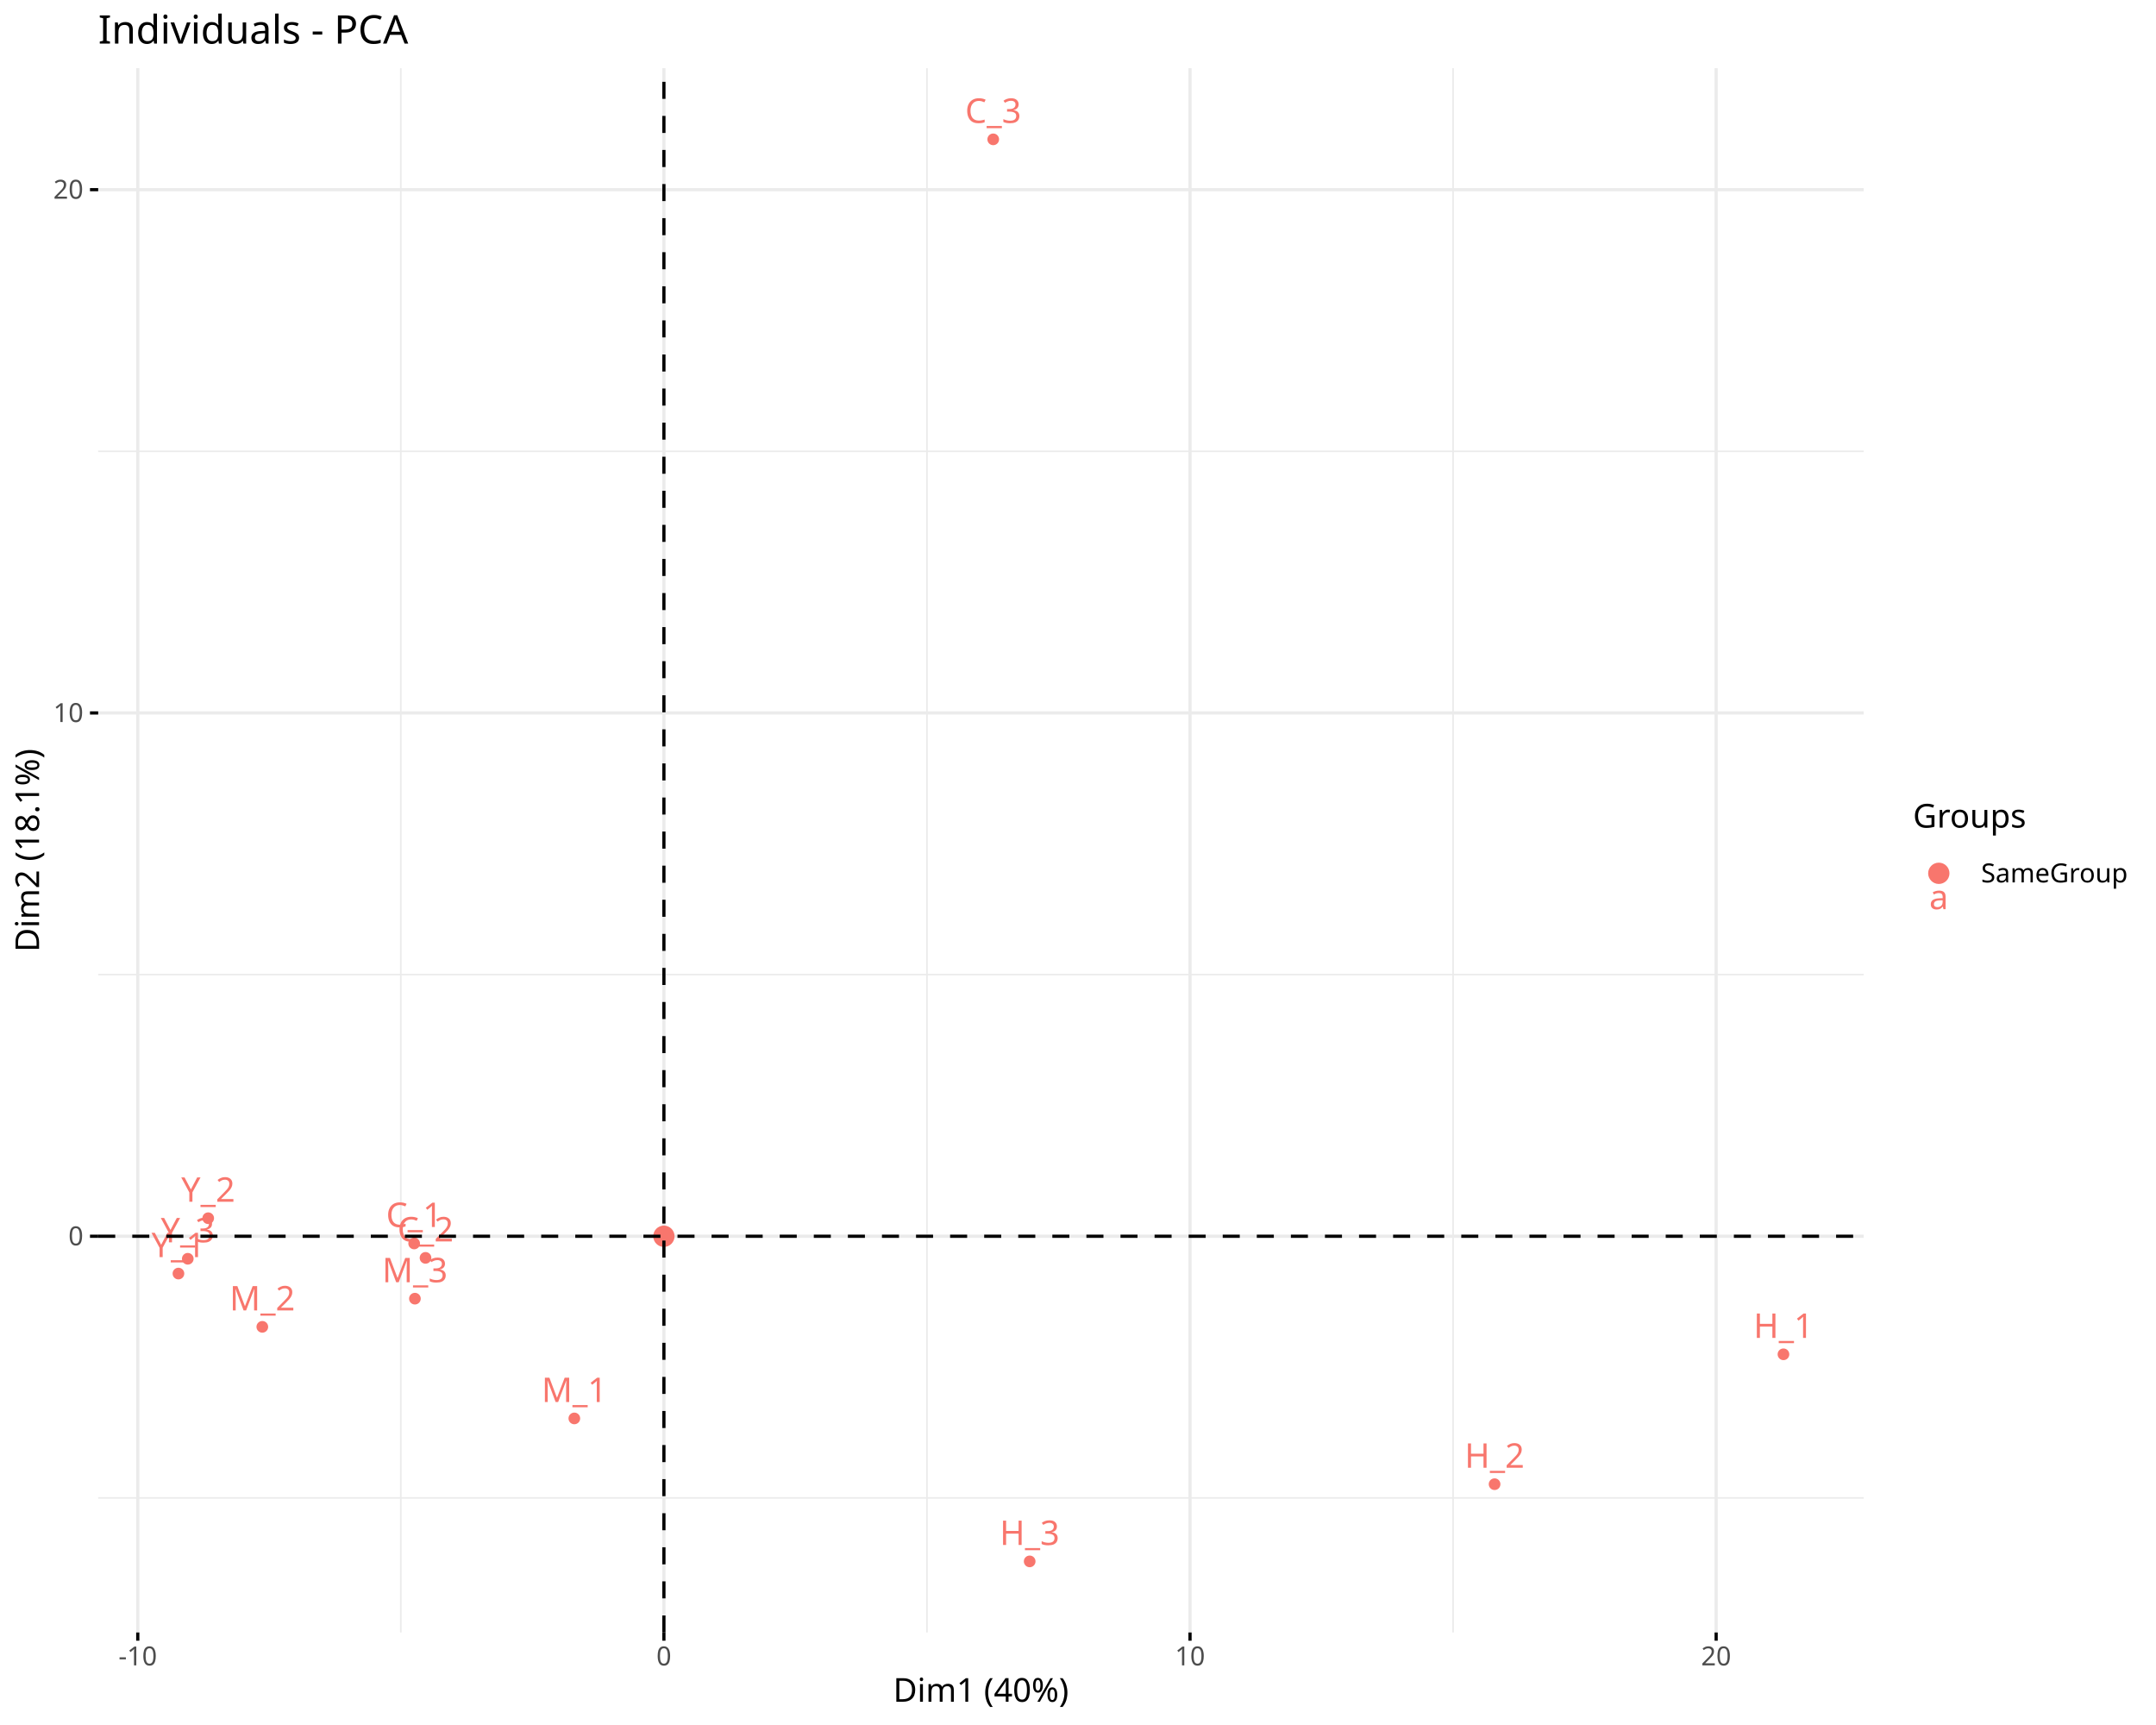
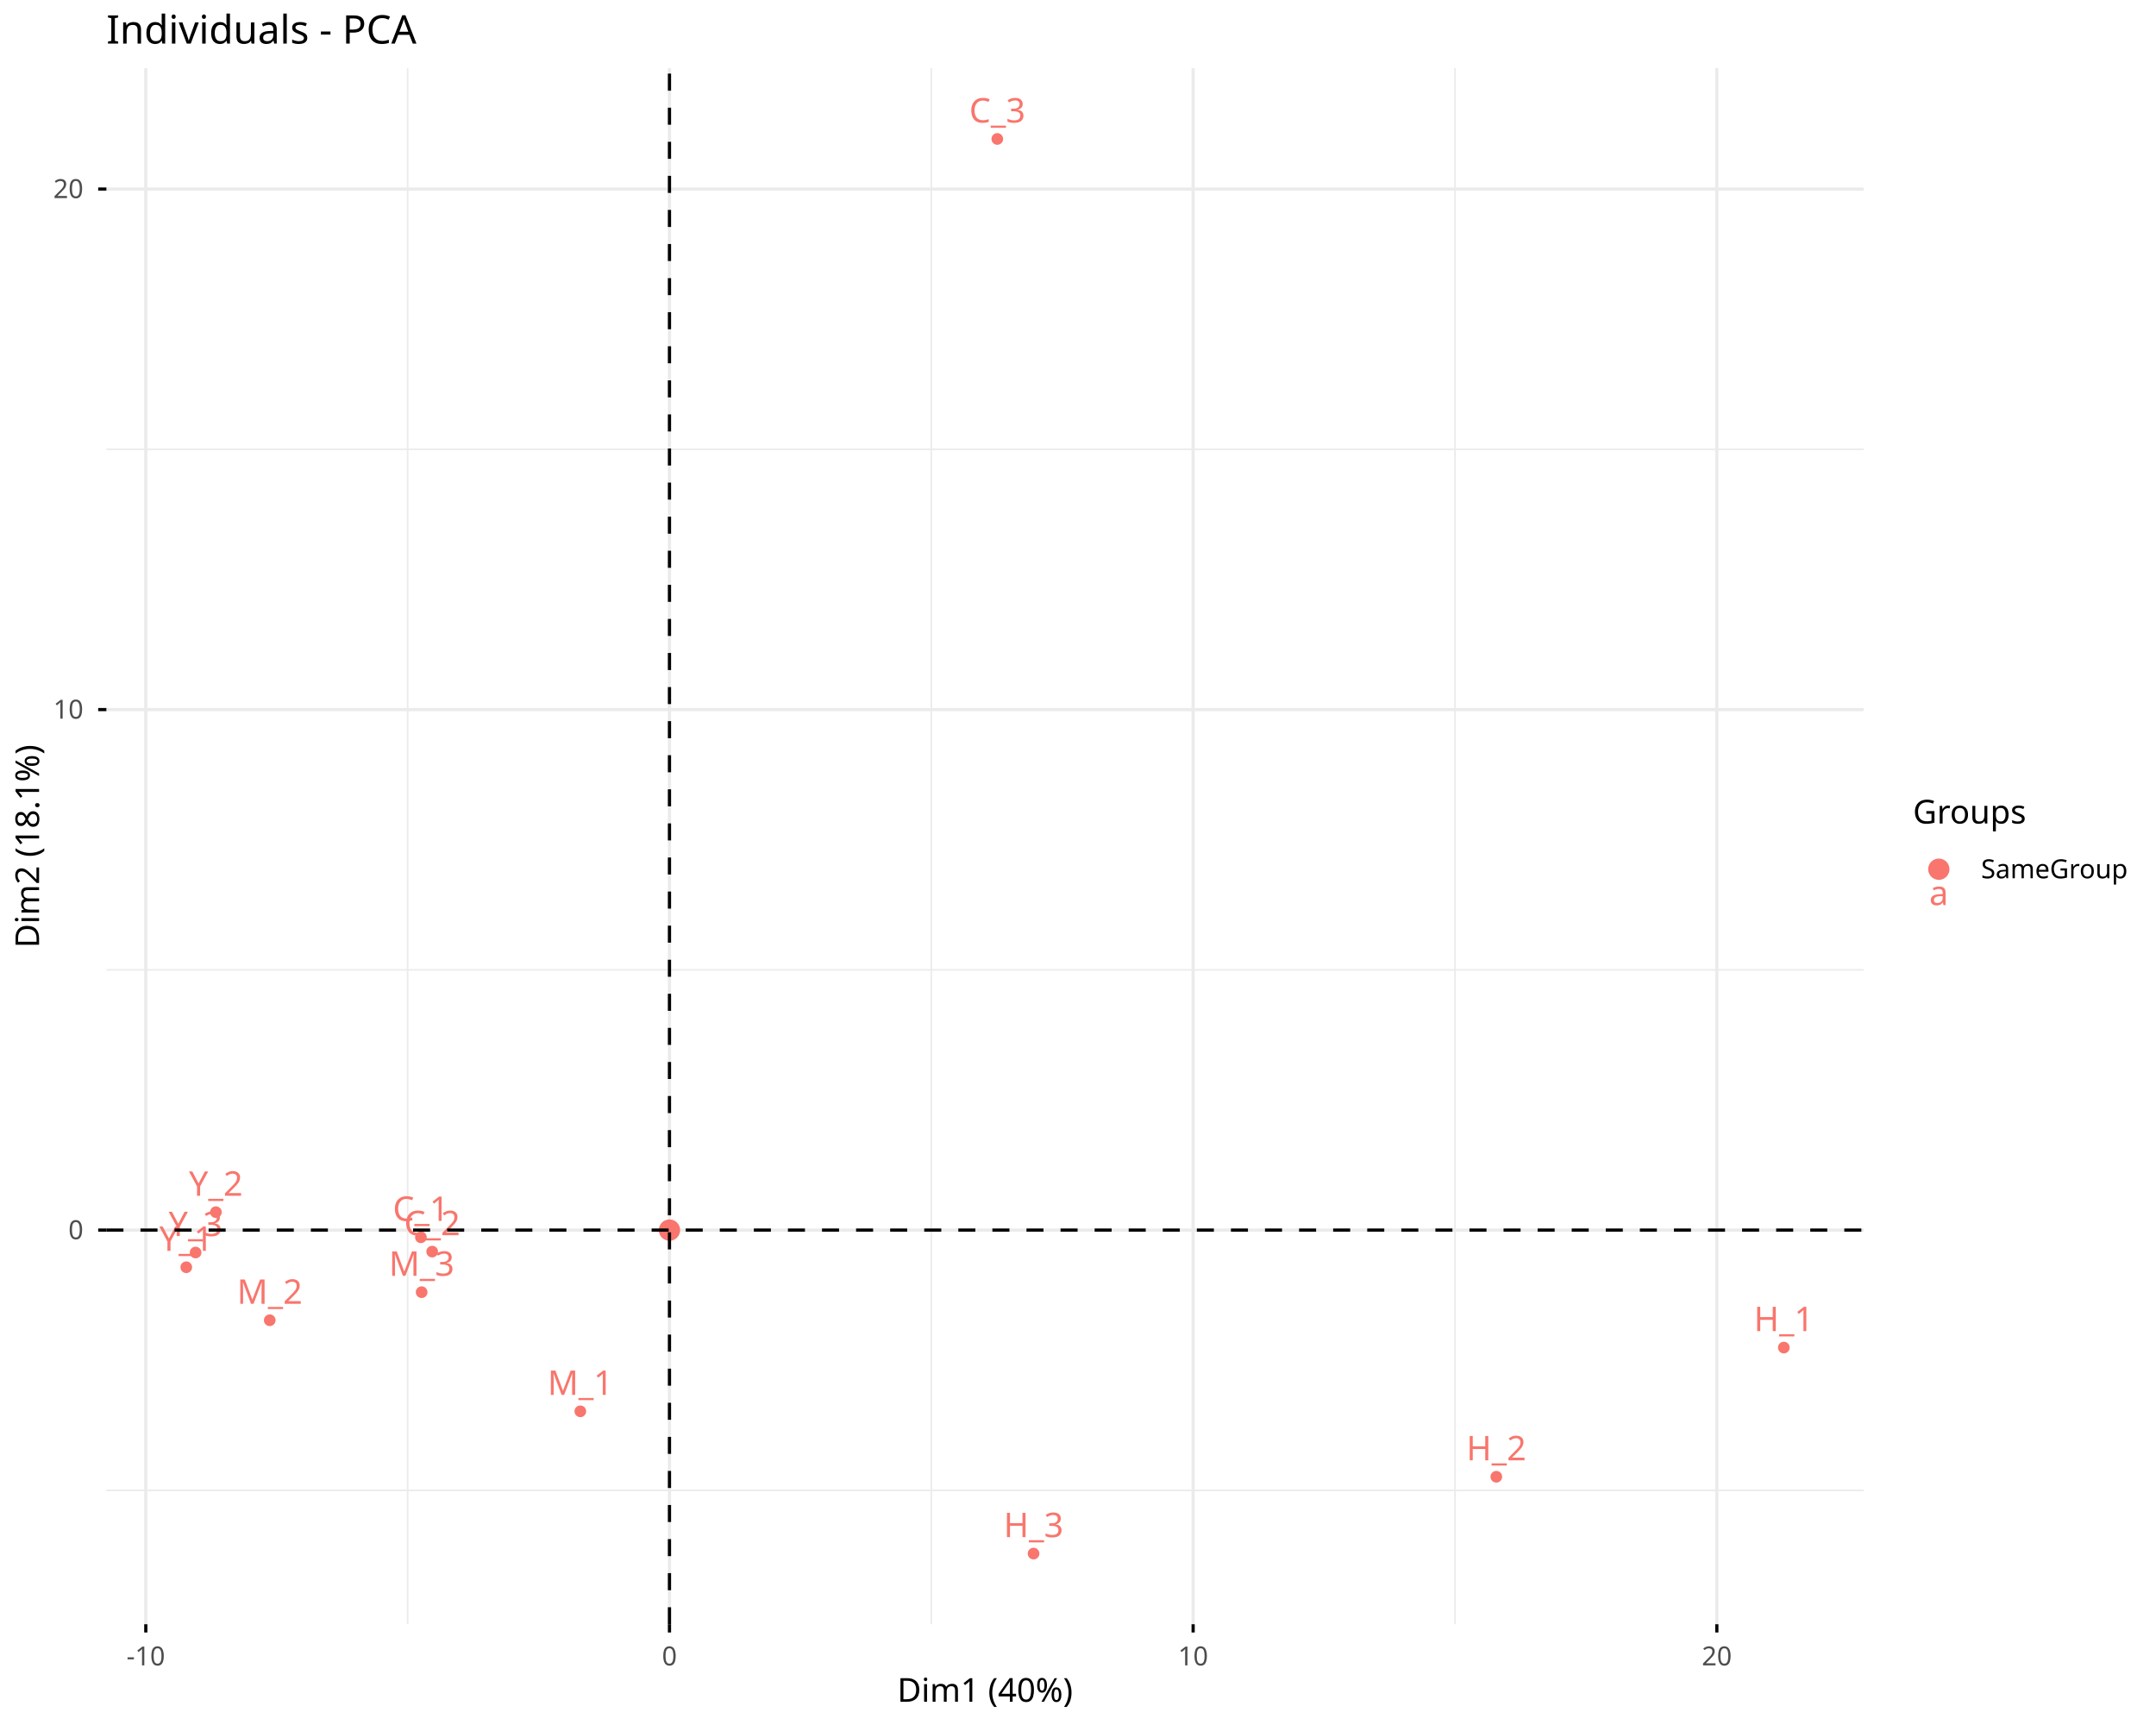
<svg xmlns="http://www.w3.org/2000/svg" class="svglite" data-engine-version="2.0" width="720.00pt" height="576.00pt" viewBox="0 0 720.00 576.00">
  <defs>
    <style type="text/css">
    .svglite line, .svglite polyline, .svglite polygon, .svglite path, .svglite rect, .svglite circle {
      fill: none;
      stroke: #000000;
      stroke-linecap: round;
      stroke-linejoin: round;
      stroke-miterlimit: 10.00;
    }
  </style>
  </defs>
  <rect width="100%" height="100%" style="stroke: none; fill: #FFFFFF;" />
  <defs>
    <clipPath id="cpMC4wMHw3MjAuMDB8MC4wMHw1NzYuMDA=">
      <rect x="0.00" y="0.00" width="720.00" height="576.00" />
    </clipPath>
  </defs>
  <g clip-path="url(#cpMC4wMHw3MjAuMDB8MC4wMHw1NzYuMDA=)">
- </g>
+     <rect x="0.00" y="0.00" width="720.00" height="576.00" style="stroke-width: 1.07; stroke: none; fill: #FFFFFF;" />
+   </g>
  <defs>
-     <clipPath id="cpMzIuNzl8NjIyLjM5fDIyLjc4fDU0NS4xMQ==">
-       <rect x="32.79" y="22.78" width="589.59" height="522.33" />
+     <clipPath id="cpMzUuNTN8NjIyLjM5fDIyLjc4fDU0Mi4zNw==">
+       <rect x="35.53" y="22.78" width="586.85" height="519.59" />
    </clipPath>
  </defs>
-   <g clip-path="url(#cpMzIuNzl8NjIyLjM5fDIyLjc4fDU0NS4xMQ==)">
-     <polyline points="32.79,500.17 622.39,500.17 " style="stroke-width: 0.53; stroke: #EBEBEB; stroke-linecap: butt;" />
-     <polyline points="32.79,325.43 622.39,325.43 " style="stroke-width: 0.53; stroke: #EBEBEB; stroke-linecap: butt;" />
-     <polyline points="32.79,150.70 622.39,150.70 " style="stroke-width: 0.53; stroke: #EBEBEB; stroke-linecap: butt;" />
-     <polyline points="133.86,545.11 133.86,22.78 " style="stroke-width: 0.53; stroke: #EBEBEB; stroke-linecap: butt;" />
-     <polyline points="309.56,545.11 309.56,22.78 " style="stroke-width: 0.53; stroke: #EBEBEB; stroke-linecap: butt;" />
-     <polyline points="485.26,545.11 485.26,22.78 " style="stroke-width: 0.53; stroke: #EBEBEB; stroke-linecap: butt;" />
-     <polyline points="32.79,412.80 622.39,412.80 " style="stroke-width: 1.07; stroke: #EBEBEB; stroke-linecap: butt;" />
-     <polyline points="32.79,238.06 622.39,238.06 " style="stroke-width: 1.07; stroke: #EBEBEB; stroke-linecap: butt;" />
-     <polyline points="32.79,63.33 622.39,63.33 " style="stroke-width: 1.07; stroke: #EBEBEB; stroke-linecap: butt;" />
-     <polyline points="46.01,545.11 46.01,22.78 " style="stroke-width: 1.07; stroke: #EBEBEB; stroke-linecap: butt;" />
-     <polyline points="221.71,545.11 221.71,22.78 " style="stroke-width: 1.07; stroke: #EBEBEB; stroke-linecap: butt;" />
-     <polyline points="397.41,545.11 397.41,22.78 " style="stroke-width: 1.07; stroke: #EBEBEB; stroke-linecap: butt;" />
-     <polyline points="573.11,545.11 573.11,22.78 " style="stroke-width: 1.07; stroke: #EBEBEB; stroke-linecap: butt;" />
-     <circle cx="138.31" cy="415.21" r="1.95" style="stroke-width: 0.71; stroke: none; fill: #F8766D;" />
-     <circle cx="142.10" cy="420.02" r="1.95" style="stroke-width: 0.71; stroke: none; fill: #F8766D;" />
-     <circle cx="331.69" cy="46.53" r="1.95" style="stroke-width: 0.71; stroke: none; fill: #F8766D;" />
-     <circle cx="595.59" cy="452.22" r="1.95" style="stroke-width: 0.71; stroke: none; fill: #F8766D;" />
-     <circle cx="499.12" cy="495.59" r="1.95" style="stroke-width: 0.71; stroke: none; fill: #F8766D;" />
-     <circle cx="343.86" cy="521.37" r="1.95" style="stroke-width: 0.71; stroke: none; fill: #F8766D;" />
-     <circle cx="191.80" cy="473.63" r="1.95" style="stroke-width: 0.71; stroke: none; fill: #F8766D;" />
-     <circle cx="87.60" cy="443.05" r="1.95" style="stroke-width: 0.71; stroke: none; fill: #F8766D;" />
-     <circle cx="138.56" cy="433.64" r="1.95" style="stroke-width: 0.71; stroke: none; fill: #F8766D;" />
-     <circle cx="59.59" cy="425.26" r="1.95" style="stroke-width: 0.71; stroke: none; fill: #F8766D;" />
-     <circle cx="69.53" cy="406.78" r="1.95" style="stroke-width: 0.71; stroke: none; fill: #F8766D;" />
-     <circle cx="62.71" cy="420.32" r="1.95" style="stroke-width: 0.71; stroke: none; fill: #F8766D;" />
-     <circle cx="221.71" cy="412.80" r="3.56" style="stroke-width: 0.71; stroke: none; fill: #F8766D;" />
-     <text x="138.31" y="409.72" text-anchor="middle" style="font-size: 11.38px; fill: #F8766D; font-family: sans;" textLength="20.88px" lengthAdjust="spacingAndGlyphs">C_1</text>
-     <text x="142.10" y="414.53" text-anchor="middle" style="font-size: 11.38px; fill: #F8766D; font-family: sans;" textLength="20.88px" lengthAdjust="spacingAndGlyphs">C_2</text>
-     <text x="331.69" y="41.04" text-anchor="middle" style="font-size: 11.38px; fill: #F8766D; font-family: sans;" textLength="20.88px" lengthAdjust="spacingAndGlyphs">C_3</text>
-     <text x="595.59" y="446.74" text-anchor="middle" style="font-size: 11.38px; fill: #F8766D; font-family: sans;" textLength="20.88px" lengthAdjust="spacingAndGlyphs">H_1</text>
-     <text x="499.12" y="490.10" text-anchor="middle" style="font-size: 11.38px; fill: #F8766D; font-family: sans;" textLength="20.88px" lengthAdjust="spacingAndGlyphs">H_2</text>
-     <text x="343.86" y="515.89" text-anchor="middle" style="font-size: 11.38px; fill: #F8766D; font-family: sans;" textLength="20.88px" lengthAdjust="spacingAndGlyphs">H_3</text>
-     <text x="191.80" y="468.15" text-anchor="middle" style="font-size: 11.38px; fill: #F8766D; font-family: sans;" textLength="22.15px" lengthAdjust="spacingAndGlyphs">M_1</text>
-     <text x="87.60" y="437.57" text-anchor="middle" style="font-size: 11.38px; fill: #F8766D; font-family: sans;" textLength="22.15px" lengthAdjust="spacingAndGlyphs">M_2</text>
-     <text x="138.56" y="428.16" text-anchor="middle" style="font-size: 11.38px; fill: #F8766D; font-family: sans;" textLength="22.15px" lengthAdjust="spacingAndGlyphs">M_3</text>
-     <text x="59.59" y="419.78" text-anchor="middle" style="font-size: 11.38px; fill: #F8766D; font-family: sans;" textLength="20.25px" lengthAdjust="spacingAndGlyphs">Y_1</text>
-     <text x="69.53" y="401.29" text-anchor="middle" style="font-size: 11.38px; fill: #F8766D; font-family: sans;" textLength="20.25px" lengthAdjust="spacingAndGlyphs">Y_2</text>
-     <text x="62.71" y="414.83" text-anchor="middle" style="font-size: 11.38px; fill: #F8766D; font-family: sans;" textLength="20.25px" lengthAdjust="spacingAndGlyphs">Y_3</text>
-     <line x1="32.79" y1="412.80" x2="622.39" y2="412.80" style="stroke-width: 1.07; stroke-dasharray: 5.69,5.69; stroke-linecap: butt;" />
-     <line x1="221.71" y1="545.11" x2="221.71" y2="22.78" style="stroke-width: 1.07; stroke-dasharray: 5.69,5.69; stroke-linecap: butt;" />
+   <g clip-path="url(#cpMzUuNTN8NjIyLjM5fDIyLjc4fDU0Mi4zNw==)">
+     <polyline points="35.53,497.66 622.39,497.66 " style="stroke-width: 0.53; stroke: #EBEBEB; stroke-linecap: butt;" />
+     <polyline points="35.53,323.84 622.39,323.84 " style="stroke-width: 0.53; stroke: #EBEBEB; stroke-linecap: butt;" />
+     <polyline points="35.53,150.03 622.39,150.03 " style="stroke-width: 0.53; stroke: #EBEBEB; stroke-linecap: butt;" />
+     <polyline points="136.13,542.37 136.13,22.78 " style="stroke-width: 0.53; stroke: #EBEBEB; stroke-linecap: butt;" />
+     <polyline points="311.01,542.37 311.01,22.78 " style="stroke-width: 0.53; stroke: #EBEBEB; stroke-linecap: butt;" />
+     <polyline points="485.89,542.37 485.89,22.78 " style="stroke-width: 0.53; stroke: #EBEBEB; stroke-linecap: butt;" />
+     <polyline points="35.53,410.75 622.39,410.75 " style="stroke-width: 1.07; stroke: #EBEBEB; stroke-linecap: butt;" />
+     <polyline points="35.53,236.94 622.39,236.94 " style="stroke-width: 1.07; stroke: #EBEBEB; stroke-linecap: butt;" />
+     <polyline points="35.53,63.12 622.39,63.12 " style="stroke-width: 1.07; stroke: #EBEBEB; stroke-linecap: butt;" />
+     <polyline points="48.69,542.37 48.69,22.78 " style="stroke-width: 1.07; stroke: #EBEBEB; stroke-linecap: butt;" />
+     <polyline points="223.57,542.37 223.57,22.78 " style="stroke-width: 1.07; stroke: #EBEBEB; stroke-linecap: butt;" />
+     <polyline points="398.45,542.37 398.45,22.78 " style="stroke-width: 1.07; stroke: #EBEBEB; stroke-linecap: butt;" />
+     <polyline points="573.34,542.37 573.34,22.78 " style="stroke-width: 1.07; stroke: #EBEBEB; stroke-linecap: butt;" />
+     <circle cx="140.56" cy="413.15" r="1.95" style="stroke-width: 0.71; stroke: none; fill: #F8766D;" />
+     <circle cx="144.33" cy="417.93" r="1.95" style="stroke-width: 0.71; stroke: none; fill: #F8766D;" />
+     <circle cx="333.05" cy="46.40" r="1.95" style="stroke-width: 0.71; stroke: none; fill: #F8766D;" />
+     <circle cx="595.71" cy="449.97" r="1.95" style="stroke-width: 0.71; stroke: none; fill: #F8766D;" />
+     <circle cx="499.70" cy="493.11" r="1.95" style="stroke-width: 0.71; stroke: none; fill: #F8766D;" />
+     <circle cx="345.16" cy="518.76" r="1.95" style="stroke-width: 0.71; stroke: none; fill: #F8766D;" />
+     <circle cx="193.80" cy="471.26" r="1.95" style="stroke-width: 0.71; stroke: none; fill: #F8766D;" />
+     <circle cx="90.08" cy="440.85" r="1.95" style="stroke-width: 0.71; stroke: none; fill: #F8766D;" />
+     <circle cx="140.81" cy="431.48" r="1.95" style="stroke-width: 0.71; stroke: none; fill: #F8766D;" />
+     <circle cx="62.21" cy="423.15" r="1.95" style="stroke-width: 0.71; stroke: none; fill: #F8766D;" />
+     <circle cx="72.10" cy="404.76" r="1.95" style="stroke-width: 0.71; stroke: none; fill: #F8766D;" />
+     <circle cx="65.32" cy="418.23" r="1.95" style="stroke-width: 0.71; stroke: none; fill: #F8766D;" />
+     <circle cx="223.57" cy="410.75" r="3.56" style="stroke-width: 0.71; stroke: none; fill: #F8766D;" />
+     <text x="140.56" y="407.67" text-anchor="middle" style="font-size: 11.38px; fill: #F8766D; font-family: sans;" textLength="20.88px" lengthAdjust="spacingAndGlyphs">C_1</text>
+     <text x="144.33" y="412.45" text-anchor="middle" style="font-size: 11.38px; fill: #F8766D; font-family: sans;" textLength="20.88px" lengthAdjust="spacingAndGlyphs">C_2</text>
+     <text x="333.05" y="40.92" text-anchor="middle" style="font-size: 11.38px; fill: #F8766D; font-family: sans;" textLength="20.88px" lengthAdjust="spacingAndGlyphs">C_3</text>
+     <text x="595.71" y="444.49" text-anchor="middle" style="font-size: 11.38px; fill: #F8766D; font-family: sans;" textLength="20.88px" lengthAdjust="spacingAndGlyphs">H_1</text>
+     <text x="499.70" y="487.62" text-anchor="middle" style="font-size: 11.38px; fill: #F8766D; font-family: sans;" textLength="20.88px" lengthAdjust="spacingAndGlyphs">H_2</text>
+     <text x="345.16" y="513.27" text-anchor="middle" style="font-size: 11.38px; fill: #F8766D; font-family: sans;" textLength="20.88px" lengthAdjust="spacingAndGlyphs">H_3</text>
+     <text x="193.80" y="465.78" text-anchor="middle" style="font-size: 11.38px; fill: #F8766D; font-family: sans;" textLength="22.15px" lengthAdjust="spacingAndGlyphs">M_1</text>
+     <text x="90.08" y="435.36" text-anchor="middle" style="font-size: 11.38px; fill: #F8766D; font-family: sans;" textLength="22.15px" lengthAdjust="spacingAndGlyphs">M_2</text>
+     <text x="140.81" y="426.00" text-anchor="middle" style="font-size: 11.38px; fill: #F8766D; font-family: sans;" textLength="22.15px" lengthAdjust="spacingAndGlyphs">M_3</text>
+     <text x="62.21" y="417.67" text-anchor="middle" style="font-size: 11.38px; fill: #F8766D; font-family: sans;" textLength="20.25px" lengthAdjust="spacingAndGlyphs">Y_1</text>
+     <text x="72.10" y="399.28" text-anchor="middle" style="font-size: 11.38px; fill: #F8766D; font-family: sans;" textLength="20.25px" lengthAdjust="spacingAndGlyphs">Y_2</text>
+     <text x="65.32" y="412.75" text-anchor="middle" style="font-size: 11.38px; fill: #F8766D; font-family: sans;" textLength="20.25px" lengthAdjust="spacingAndGlyphs">Y_3</text>
+     <line x1="35.53" y1="410.75" x2="622.39" y2="410.75" style="stroke-width: 1.07; stroke-dasharray: 5.69,5.69; stroke-linecap: butt;" />
+     <line x1="223.57" y1="542.37" x2="223.57" y2="22.78" style="stroke-width: 1.07; stroke-dasharray: 5.69,5.69; stroke-linecap: butt;" />
  </g>
  <g clip-path="url(#cpMC4wMHw3MjAuMDB8MC4wMHw1NzYuMDA=)">
-     <text x="27.86" y="415.83" text-anchor="end" style="font-size: 8.80px; fill: #4D4D4D; font-family: sans;" textLength="4.89px" lengthAdjust="spacingAndGlyphs">0</text>
-     <text x="27.86" y="241.09" text-anchor="end" style="font-size: 8.80px; fill: #4D4D4D; font-family: sans;" textLength="9.79px" lengthAdjust="spacingAndGlyphs">10</text>
-     <text x="27.86" y="66.36" text-anchor="end" style="font-size: 8.80px; fill: #4D4D4D; font-family: sans;" textLength="9.79px" lengthAdjust="spacingAndGlyphs">20</text>
-     <polyline points="30.05,412.80 32.79,412.80 " style="stroke-width: 1.07; stroke-linecap: butt;" />
-     <polyline points="30.05,238.06 32.79,238.06 " style="stroke-width: 1.07; stroke-linecap: butt;" />
-     <polyline points="30.05,63.33 32.79,63.33 " style="stroke-width: 1.07; stroke-linecap: butt;" />
-     <polyline points="46.01,547.85 46.01,545.11 " style="stroke-width: 1.07; stroke-linecap: butt;" />
-     <polyline points="221.71,547.85 221.71,545.11 " style="stroke-width: 1.07; stroke-linecap: butt;" />
-     <polyline points="397.41,547.85 397.41,545.11 " style="stroke-width: 1.07; stroke-linecap: butt;" />
-     <polyline points="573.11,547.85 573.11,545.11 " style="stroke-width: 1.07; stroke-linecap: butt;" />
-     <text x="46.01" y="556.10" text-anchor="middle" style="font-size: 8.80px; fill: #4D4D4D; font-family: sans;" textLength="12.72px" lengthAdjust="spacingAndGlyphs">-10</text>
-     <text x="221.71" y="556.10" text-anchor="middle" style="font-size: 8.80px; fill: #4D4D4D; font-family: sans;" textLength="4.89px" lengthAdjust="spacingAndGlyphs">0</text>
-     <text x="397.41" y="556.10" text-anchor="middle" style="font-size: 8.80px; fill: #4D4D4D; font-family: sans;" textLength="9.79px" lengthAdjust="spacingAndGlyphs">10</text>
-     <text x="573.11" y="556.10" text-anchor="middle" style="font-size: 8.80px; fill: #4D4D4D; font-family: sans;" textLength="9.79px" lengthAdjust="spacingAndGlyphs">20</text>
-     <text x="327.59" y="568.24" text-anchor="middle" style="font-size: 11.00px; font-family: sans;" textLength="58.07px" lengthAdjust="spacingAndGlyphs">Dim1 (40%)</text>
-     <text transform="translate(13.05,283.95) rotate(-90)" text-anchor="middle" style="font-size: 11.00px; font-family: sans;" textLength="67.25px" lengthAdjust="spacingAndGlyphs">Dim2 (18.1%)</text>
-     <text x="638.83" y="276.35" style="font-size: 11.00px; font-family: sans;" textLength="36.08px" lengthAdjust="spacingAndGlyphs">Groups</text>
-     <circle cx="647.47" cy="291.61" r="1.95" style="stroke-width: 0.71; stroke: none; fill: #F8766D;" />
-     <circle cx="647.47" cy="291.61" r="3.56" style="stroke-width: 0.71; stroke: none; fill: #F8766D;" />
-     <text x="647.47" y="303.59" text-anchor="middle" style="font-size: 11.38px; fill: #F8766D; font-family: sans;" textLength="6.33px" lengthAdjust="spacingAndGlyphs">a</text>
-     <text x="661.58" y="294.64" style="font-size: 8.80px; font-family: sans;" textLength="47.46px" lengthAdjust="spacingAndGlyphs">SameGroup</text>
-     <text x="32.79" y="14.56" style="font-size: 13.20px; font-family: sans;" textLength="101.26px" lengthAdjust="spacingAndGlyphs">Individuals - PCA</text>
+     <text x="27.86" y="413.78" text-anchor="end" style="font-size: 8.80px; fill: #4D4D4D; font-family: sans;" textLength="4.89px" lengthAdjust="spacingAndGlyphs">0</text>
+     <text x="27.86" y="239.96" text-anchor="end" style="font-size: 8.80px; fill: #4D4D4D; font-family: sans;" textLength="9.79px" lengthAdjust="spacingAndGlyphs">10</text>
+     <text x="27.86" y="66.14" text-anchor="end" style="font-size: 8.80px; fill: #4D4D4D; font-family: sans;" textLength="9.79px" lengthAdjust="spacingAndGlyphs">20</text>
+     <polyline points="32.79,410.75 35.53,410.75 " style="stroke-width: 1.07; stroke-linecap: butt;" />
+     <polyline points="32.79,236.94 35.53,236.94 " style="stroke-width: 1.07; stroke-linecap: butt;" />
+     <polyline points="32.79,63.12 35.53,63.12 " style="stroke-width: 1.07; stroke-linecap: butt;" />
+     <polyline points="48.69,545.11 48.69,542.37 " style="stroke-width: 1.07; stroke-linecap: butt;" />
+     <polyline points="223.57,545.11 223.57,542.37 " style="stroke-width: 1.07; stroke-linecap: butt;" />
+     <polyline points="398.45,545.11 398.45,542.37 " style="stroke-width: 1.07; stroke-linecap: butt;" />
+     <polyline points="573.34,545.11 573.34,542.37 " style="stroke-width: 1.07; stroke-linecap: butt;" />
+     <text x="48.69" y="556.10" text-anchor="middle" style="font-size: 8.80px; fill: #4D4D4D; font-family: sans;" textLength="12.72px" lengthAdjust="spacingAndGlyphs">-10</text>
+     <text x="223.57" y="556.10" text-anchor="middle" style="font-size: 8.80px; fill: #4D4D4D; font-family: sans;" textLength="4.89px" lengthAdjust="spacingAndGlyphs">0</text>
+     <text x="398.45" y="556.10" text-anchor="middle" style="font-size: 8.80px; fill: #4D4D4D; font-family: sans;" textLength="9.79px" lengthAdjust="spacingAndGlyphs">10</text>
+     <text x="573.34" y="556.10" text-anchor="middle" style="font-size: 8.80px; fill: #4D4D4D; font-family: sans;" textLength="9.79px" lengthAdjust="spacingAndGlyphs">20</text>
+     <text x="328.96" y="568.24" text-anchor="middle" style="font-size: 11.00px; font-family: sans;" textLength="58.07px" lengthAdjust="spacingAndGlyphs">Dim1 (40%)</text>
+     <text transform="translate(13.05,282.58) rotate(-90)" text-anchor="middle" style="font-size: 11.00px; font-family: sans;" textLength="67.25px" lengthAdjust="spacingAndGlyphs">Dim2 (18.1%)</text>
+     <text x="638.83" y="274.98" style="font-size: 11.00px; font-family: sans;" textLength="36.08px" lengthAdjust="spacingAndGlyphs">Groups</text>
+     <circle cx="647.47" cy="290.24" r="1.95" style="stroke-width: 0.71; stroke: none; fill: #F8766D;" />
+     <circle cx="647.47" cy="290.24" r="3.56" style="stroke-width: 0.71; stroke: none; fill: #F8766D;" />
+     <text x="647.47" y="302.22" text-anchor="middle" style="font-size: 11.38px; fill: #F8766D; font-family: sans;" textLength="6.33px" lengthAdjust="spacingAndGlyphs">a</text>
+     <text x="661.58" y="293.27" style="font-size: 8.80px; font-family: sans;" textLength="47.46px" lengthAdjust="spacingAndGlyphs">SameGroup</text>
+     <text x="35.53" y="14.56" style="font-size: 13.20px; font-family: sans;" textLength="101.26px" lengthAdjust="spacingAndGlyphs">Individuals - PCA</text>
  </g>
</svg>
